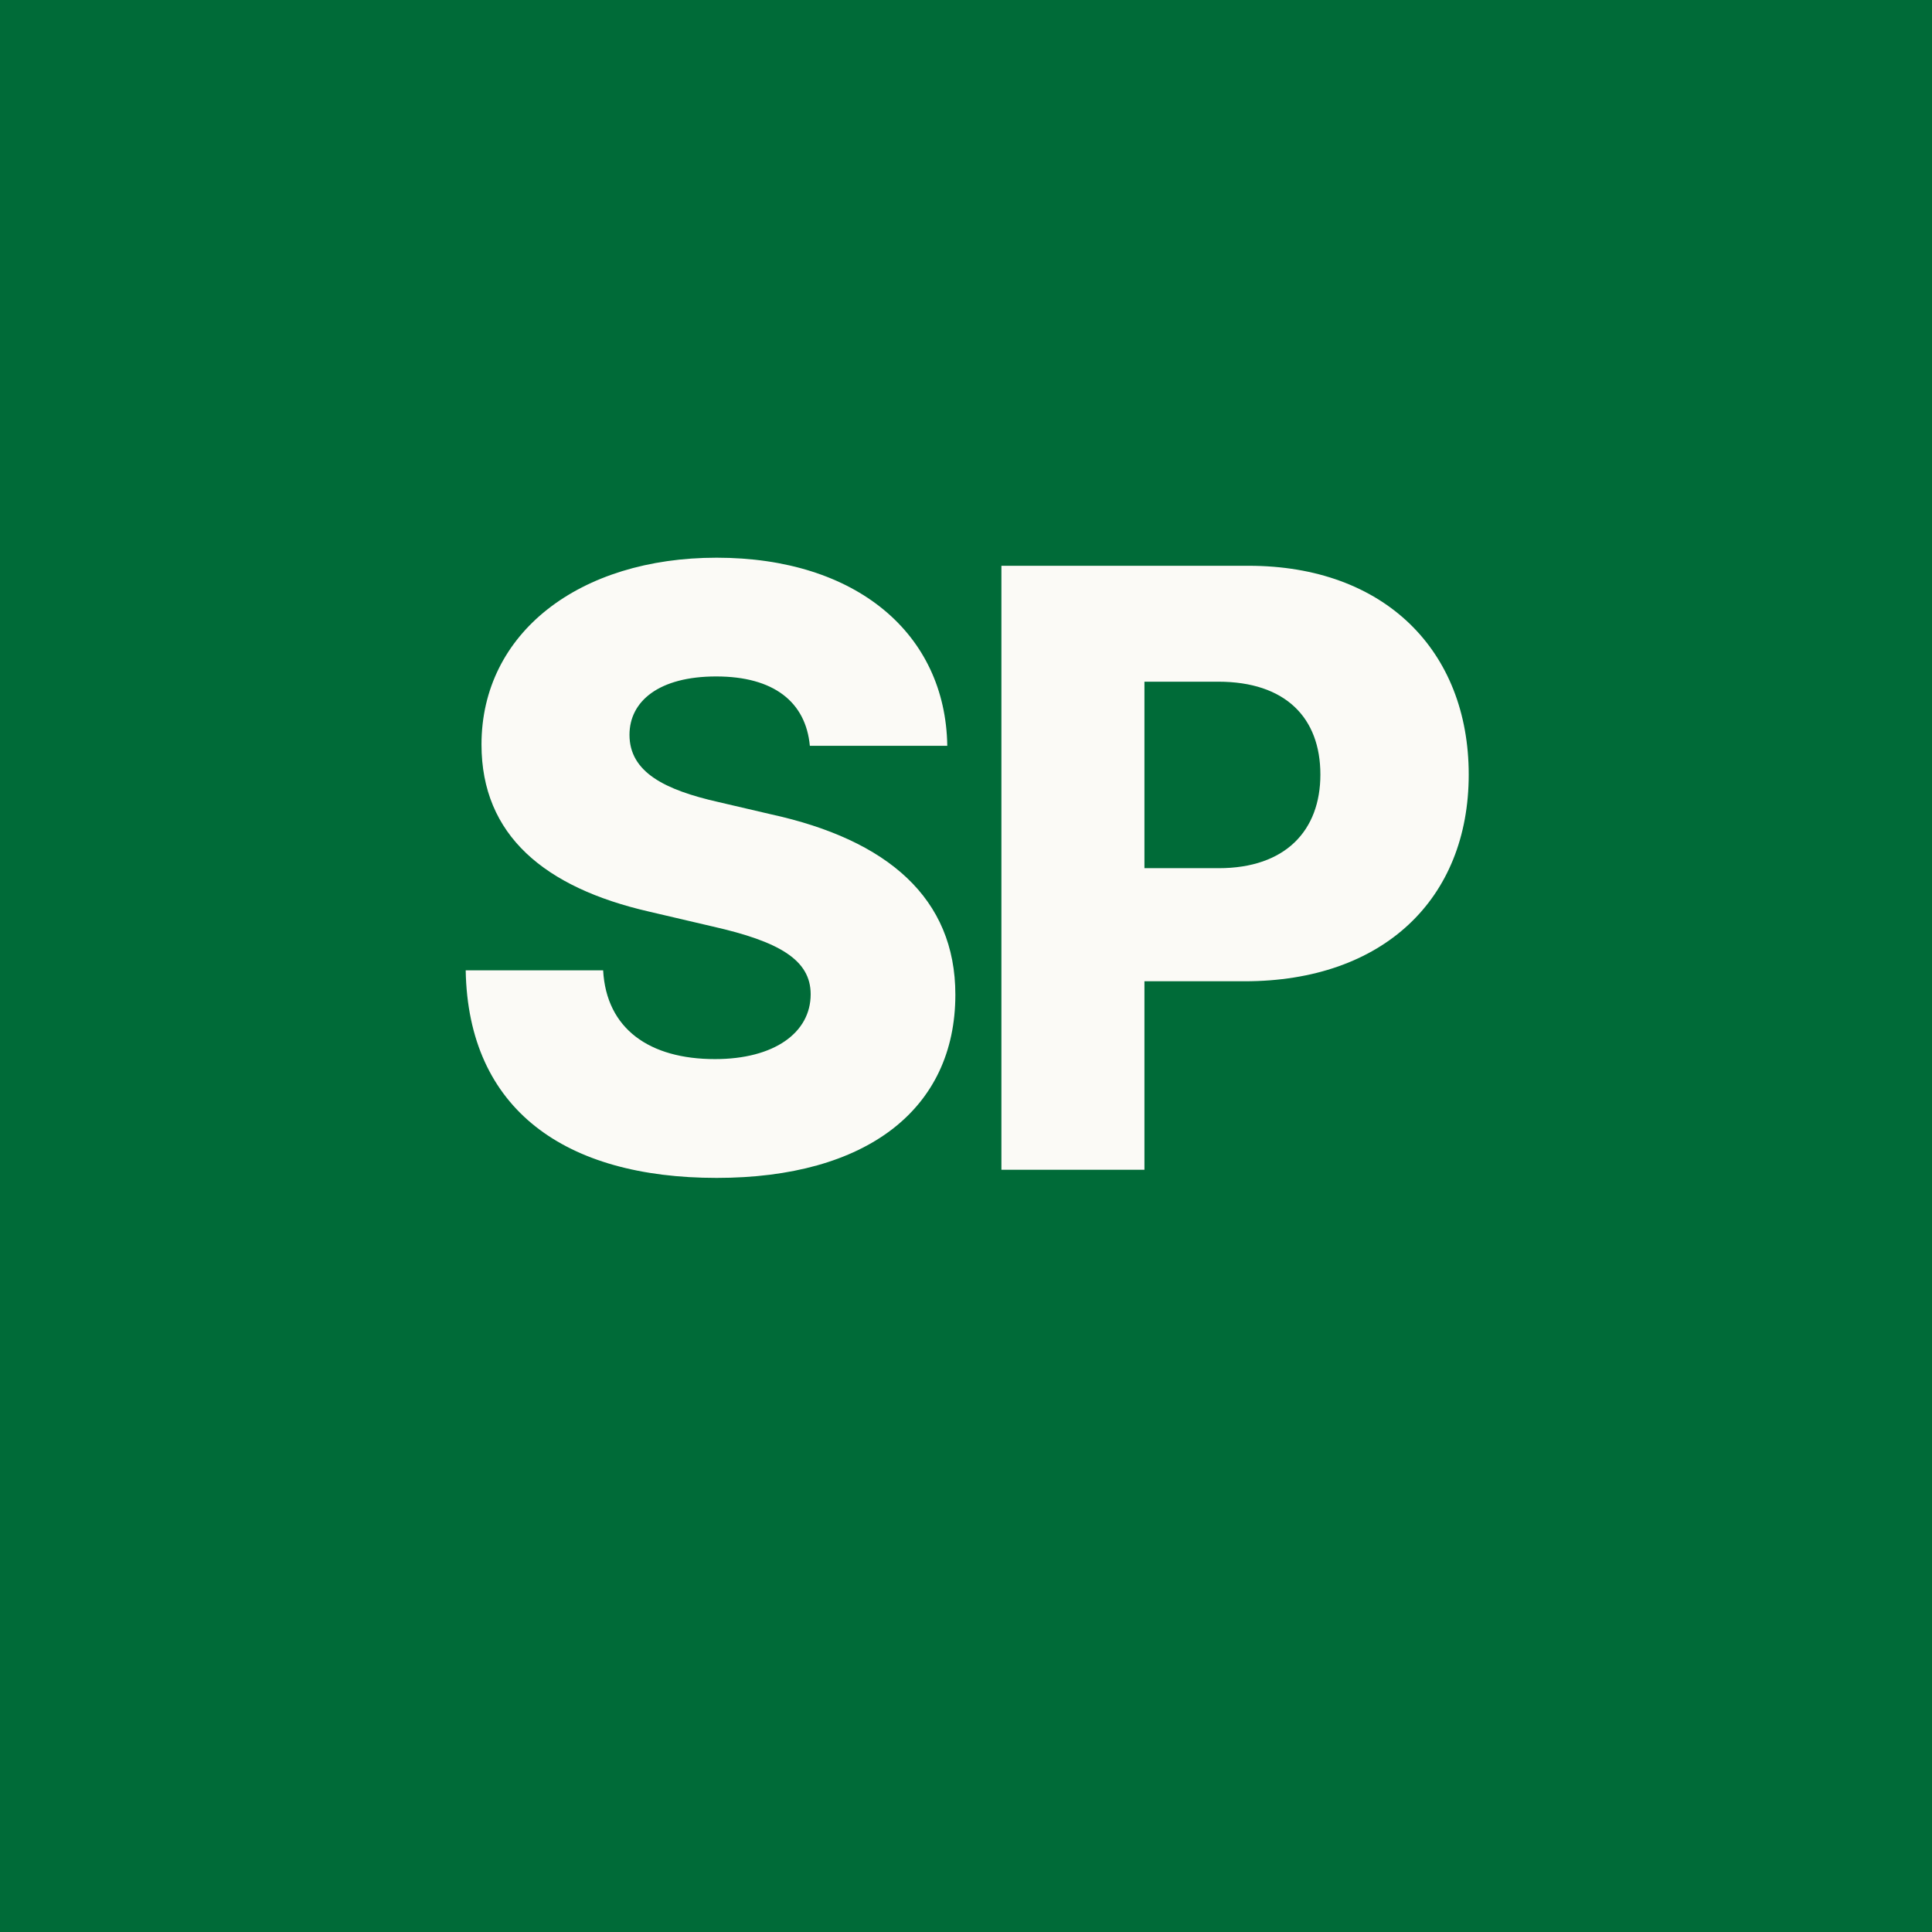
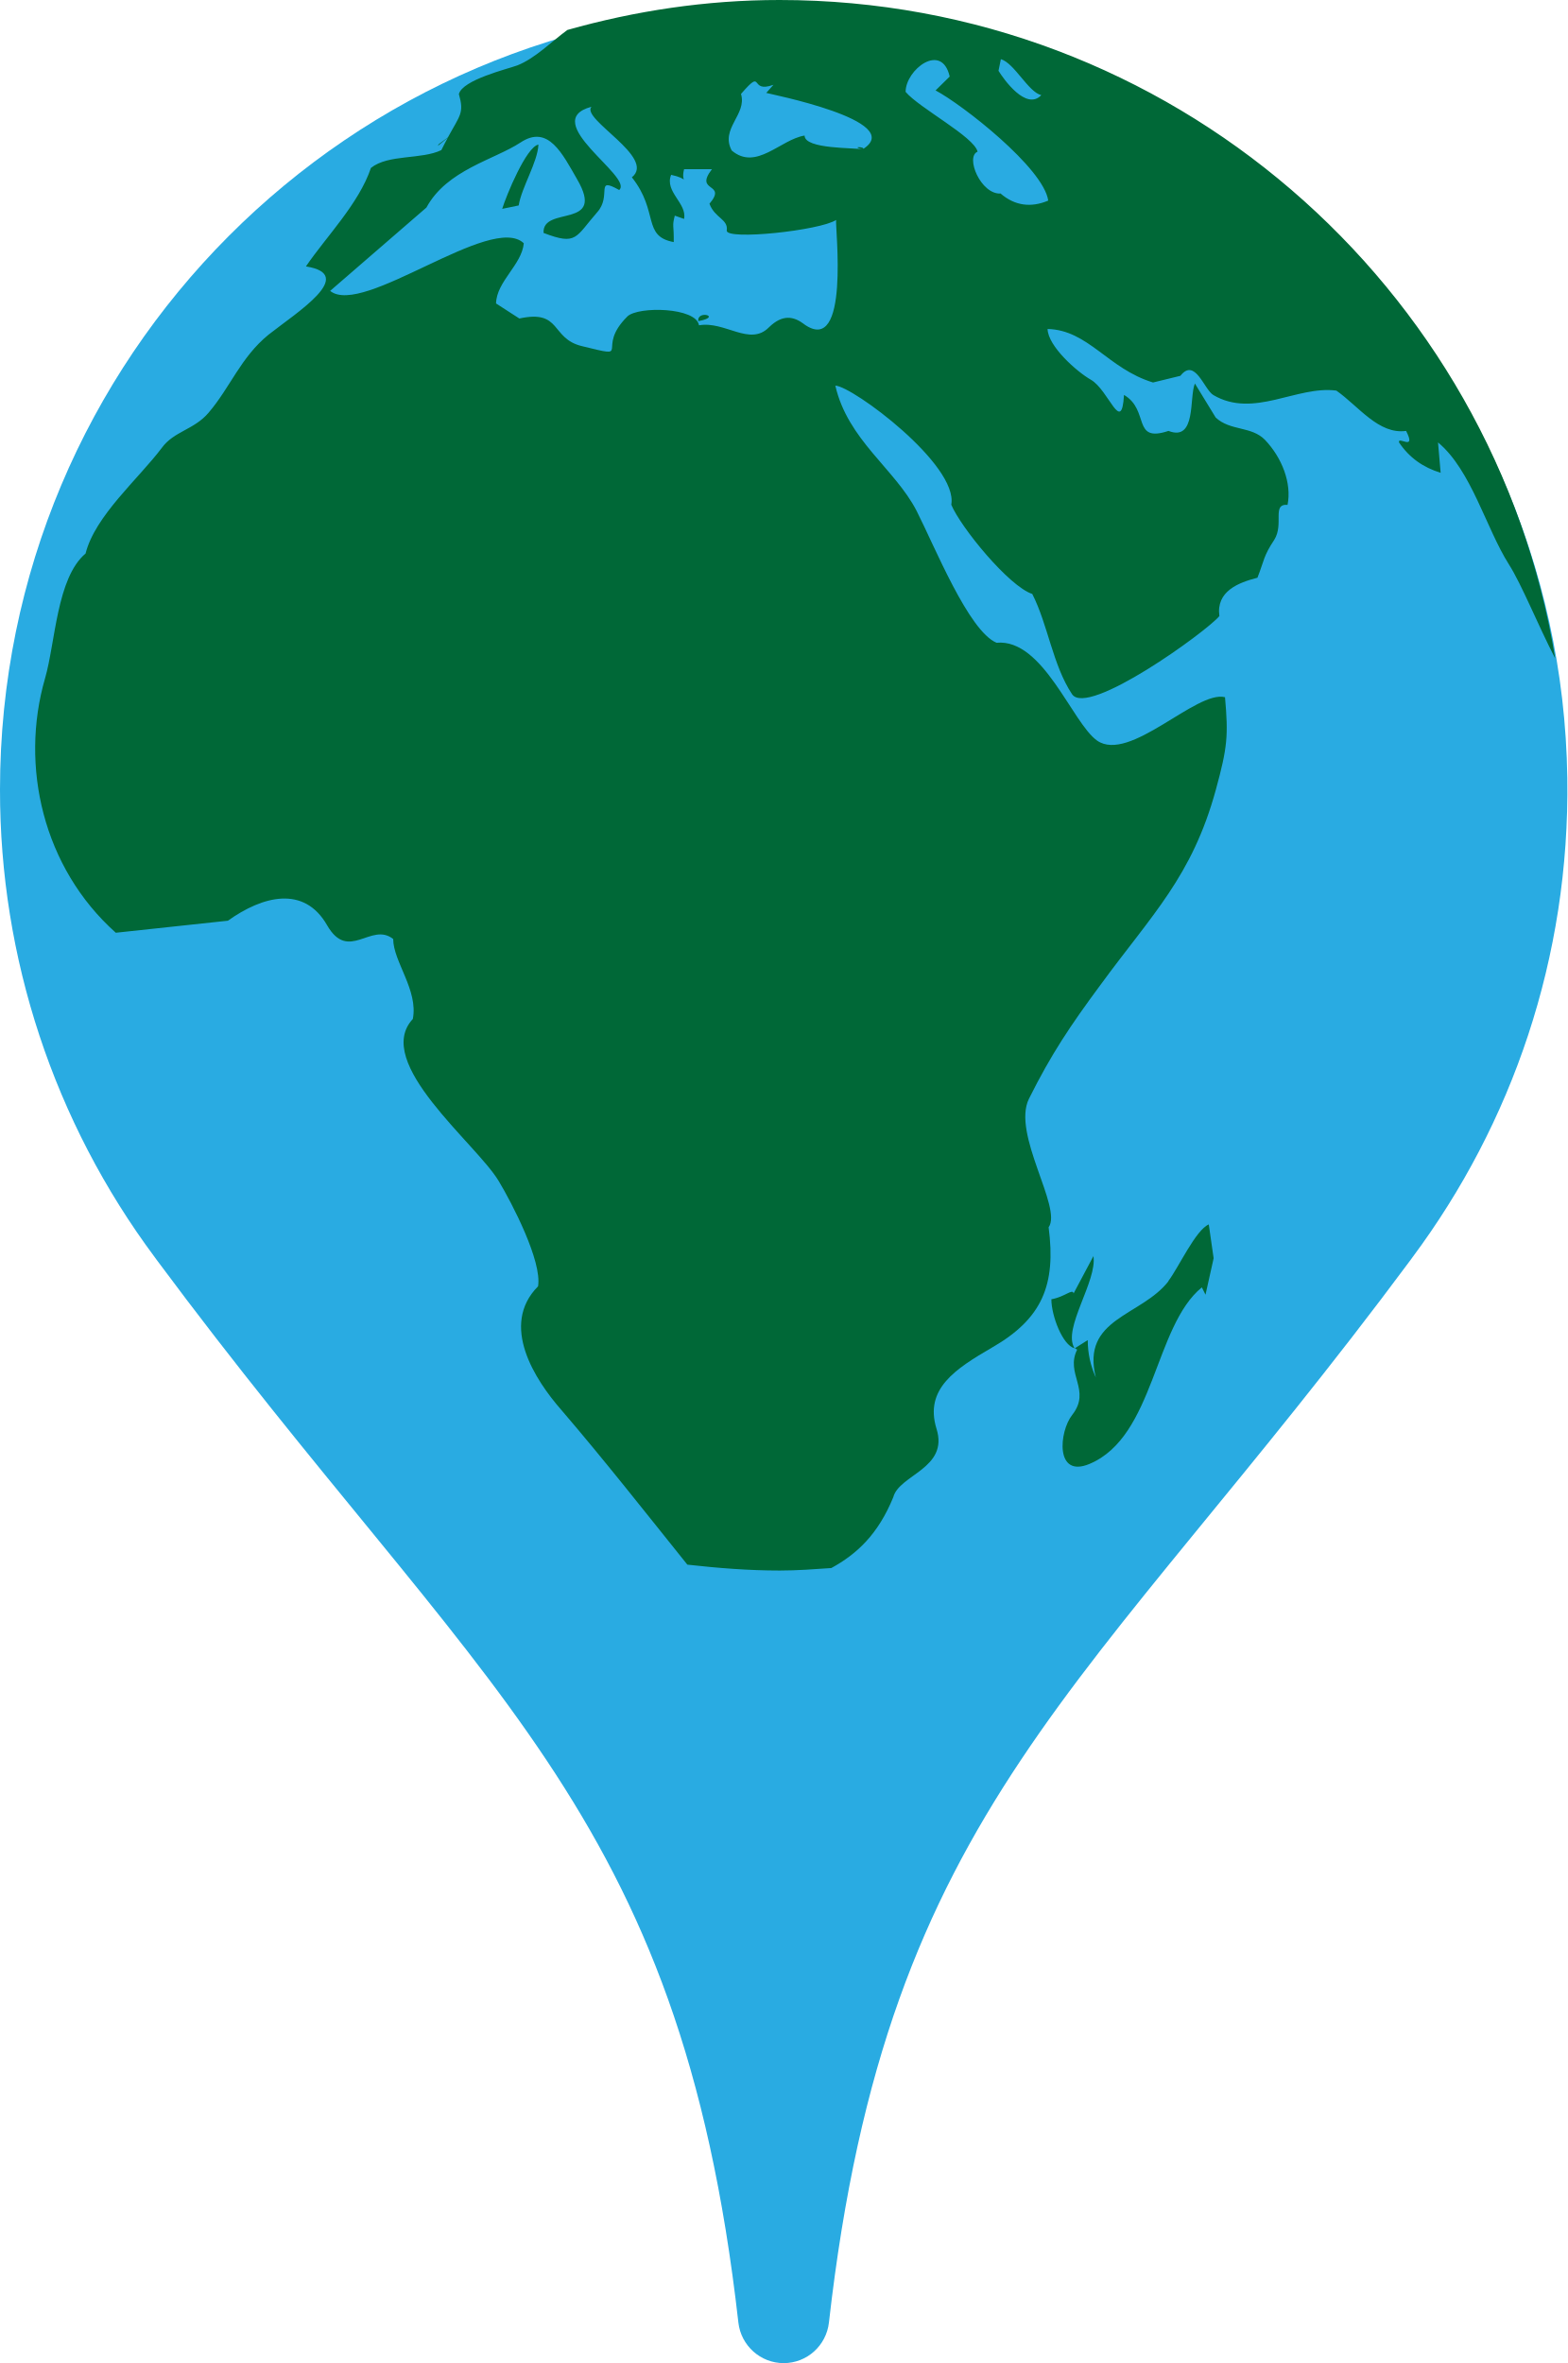
- <svg xmlns="http://www.w3.org/2000/svg" viewBox="0 0 512 512">
-   <rect width="512" height="512" fill="#006B38" />
-   <text x="256" y="310" font-family="system-ui, -apple-system, sans-serif" font-weight="800" font-size="220" text-anchor="middle" fill="#FBFAF6" letter-spacing="-8">SP</text>
+ <svg xmlns="http://www.w3.org/2000/svg" viewBox="0 0 119.78 180.58">
+   <path d="M119.78 59.45c.2 13.74-4.23 26.42-11.83 36.63-.05.06-.09.12-.13.18-24.65 33.21-39.99 41.68-44.47 81.23-.2 1.76-1.68 3.1-3.46 3.1-1.77 0-3.26-1.34-3.46-3.1-4.48-39.54-19.82-48.02-44.47-81.23-.05-.06-.09-.12-.13-.18A59.702 59.702 0 010 60.33C0 27.32 26.7.55 59.68.43c32.64-.11 59.63 26.38 60.1 59.01z" fill="#29abe2" />
+   <path d="M83.57 95.98l-1.52 2.86c-.09-.39-.64.26-1.7.45 0 1.27.87 3.53 1.77 3.74-.95-1.48 1.77-5.16 1.44-7.06zm-1.44 7.07l.02-.02h-.02v.02zm7.17-5.14c-2.09 2.69-6.7 2.82-5.55 7.36-.41-.9-.62-1.85-.62-2.86l-.98.62.17.11c-.93 1.85 1.11 3.1-.38 4.99-1 1.27-1.33 4.86 1.33 3.74 4.97-2.09 4.93-10.52 8.58-13.49l.28.56.58-2.6.04-.19-.37-2.58c-1.01.43-2.3 3.29-3.1 4.34zM38.38 15.96l1.26-.26c.22-1.38 1.45-3.31 1.51-4.65-.92.16-2.45 3.87-2.77 4.91zm14.99 8.58c1.87-.34-.13-.88 0 0z" fill="#006837" />
+   <path d="M118.86 50.34C114.21 21.85 89.43 0 59.57 0c-5.61 0-11.04.83-16.21 2.29-1.24.91-2.46 2.17-3.83 2.71-.74.27-4.19 1.1-4.46 2.19.42 1.46.08 1.61-.84 3.31l-.7.52-.07.13.76-.62c-.15.27-.31.58-.49.94-1.52.74-4.04.3-5.38 1.36-.93 2.75-3.41 5.24-4.97 7.53 3.93.62-.69 3.51-2.85 5.21-2.13 1.73-2.93 4.03-4.59 5.97-1.1 1.3-2.64 1.41-3.57 2.68-1.78 2.37-5.11 5.2-5.83 8.08-2.21 1.86-2.3 6.79-3.1 9.55-1.93 6.67-.16 14.46 5.41 19.43l8.57-.92c2.64-1.89 5.82-2.73 7.58.35 1.64 2.85 3.36-.29 5.05 1.05 0 1.72 1.93 3.91 1.5 6.11-3.09 3.32 4.85 9.52 6.56 12.38 1.03 1.71 3.33 6.15 3.01 8.05-2.95 2.97-.23 7.16 1.79 9.46 3.31 3.86 6.52 7.95 9.62 11.81 2.32.26 4.68.45 7.06.45 1.32 0 2.63-.1 3.94-.19 1.96-1.07 3.58-2.58 4.74-5.42.45-1.72 4.26-2.19 3.3-5.23-.94-3.05 1.46-4.58 4.26-6.21 3.81-2.19 4.89-4.77 4.31-9.18 1.07-1.5-2.84-7.14-1.5-9.83 1.7-3.41 3.18-5.61 5.46-8.69 3.94-5.39 7-8.27 8.82-14.92.89-3.25.96-4.13.7-7.07-2.18-.56-7.28 5.04-9.77 3.32-1.91-1.34-4.12-7.82-7.69-7.48-2.14-.9-4.72-7.35-6.12-10.1-1.66-3.2-5.25-5.4-6.2-9.55 1.31.04 9.41 6.05 8.86 9.1.73 1.74 4.41 6.24 6.19 6.82 1.2 2.35 1.56 5.43 3.04 7.66 1.19 1.78 10.25-4.76 11.26-5.97-.26-1.9 1.46-2.56 2.91-2.93.53-1.36.45-1.64 1.28-2.89.77-1.22-.21-2.77 1.02-2.68.33-1.65-.42-3.6-1.73-4.97-1.04-1.06-2.64-.66-3.76-1.7l-1.59-2.6c-.45 1.03.13 4.46-2.02 3.62-2.82.94-1.41-1.59-3.4-2.75-.18 3.11-1.15-.36-2.53-1.16-1.06-.6-3.28-2.56-3.31-3.88 3.12.08 4.61 3.04 8.06 4.09l2.09-.51c1.12-1.43 1.81 1.05 2.52 1.47 3.08 1.81 6.37-.74 9.4-.34 1.71 1.2 3.23 3.37 5.33 3.08.82 1.6-.66.35-.54.88.78 1.17 1.86 1.92 3.18 2.32l-.2-2.32c2.54 2.11 3.66 6.54 5.41 9.31.99 1.55 2.2 4.6 3.56 7.23zM76.49 4.52c1.04.31 2.1 2.52 3.09 2.75-1.15 1.22-2.88-1.22-3.27-1.86l.18-.89zM61.44 24.76c-.78-.58-1.63-.77-2.68.26-1.46 1.47-3.36-.51-5.34-.16-.2-1.38-4.64-1.47-5.47-.68-2.53 2.52.54 3.26-3.48 2.27-2.41-.58-1.53-2.82-4.78-2.11l-1.78-1.15c.04-1.69 1.97-2.95 2.12-4.6-2.47-2.35-12.3 5.66-14.8 3.64l7.36-6.37c1.56-2.88 5.18-3.65 7.19-4.97 2.12-1.41 3.21.88 4.32 2.8 2.26 3.87-2.67 1.98-2.56 4.11 2.56.98 2.42.34 4.1-1.58 1.15-1.28-.22-2.77 1.68-1.7 1.14-.99-6.22-5.26-2.12-6.36-.82.94 4.98 3.88 3.09 5.39 2.09 2.64.77 4.5 3.2 4.95.02-1.36-.14-1.17.08-2.02l.71.25c.24-1.2-1.51-2.07-.99-3.37.69.15.9.31.97.36 0-.03-.12-.24.02-.79h2.13c-1.4 1.81 1.21.99-.19 2.64.41 1.11 1.45 1.17 1.32 2.05-.05.76 7.12 0 8.36-.81-.09.49 1.1 10.53-2.47 7.95zm4.53-13.37c.15-.18-1.02-.21-.04.03-.58-.15-4.44 0-4.44-1.06-1.84.29-3.7 2.73-5.57 1.14-.9-1.68 1.19-2.75.71-4.32 1.81-2.09.56 0 2.48-.7l-.55.62c.13.06 10.77 2.13 7.4 4.29zm10.52 3.4c-1.53.1-2.74-2.81-1.78-3.2-.26-1.14-4.47-3.34-5.5-4.57 0-1.69 2.76-3.84 3.37-1.17L71.5 6.91c2.03 1.07 8.26 5.93 8.61 8.42-1.33.56-2.55.39-3.63-.53z" fill="#006837" />
</svg>
